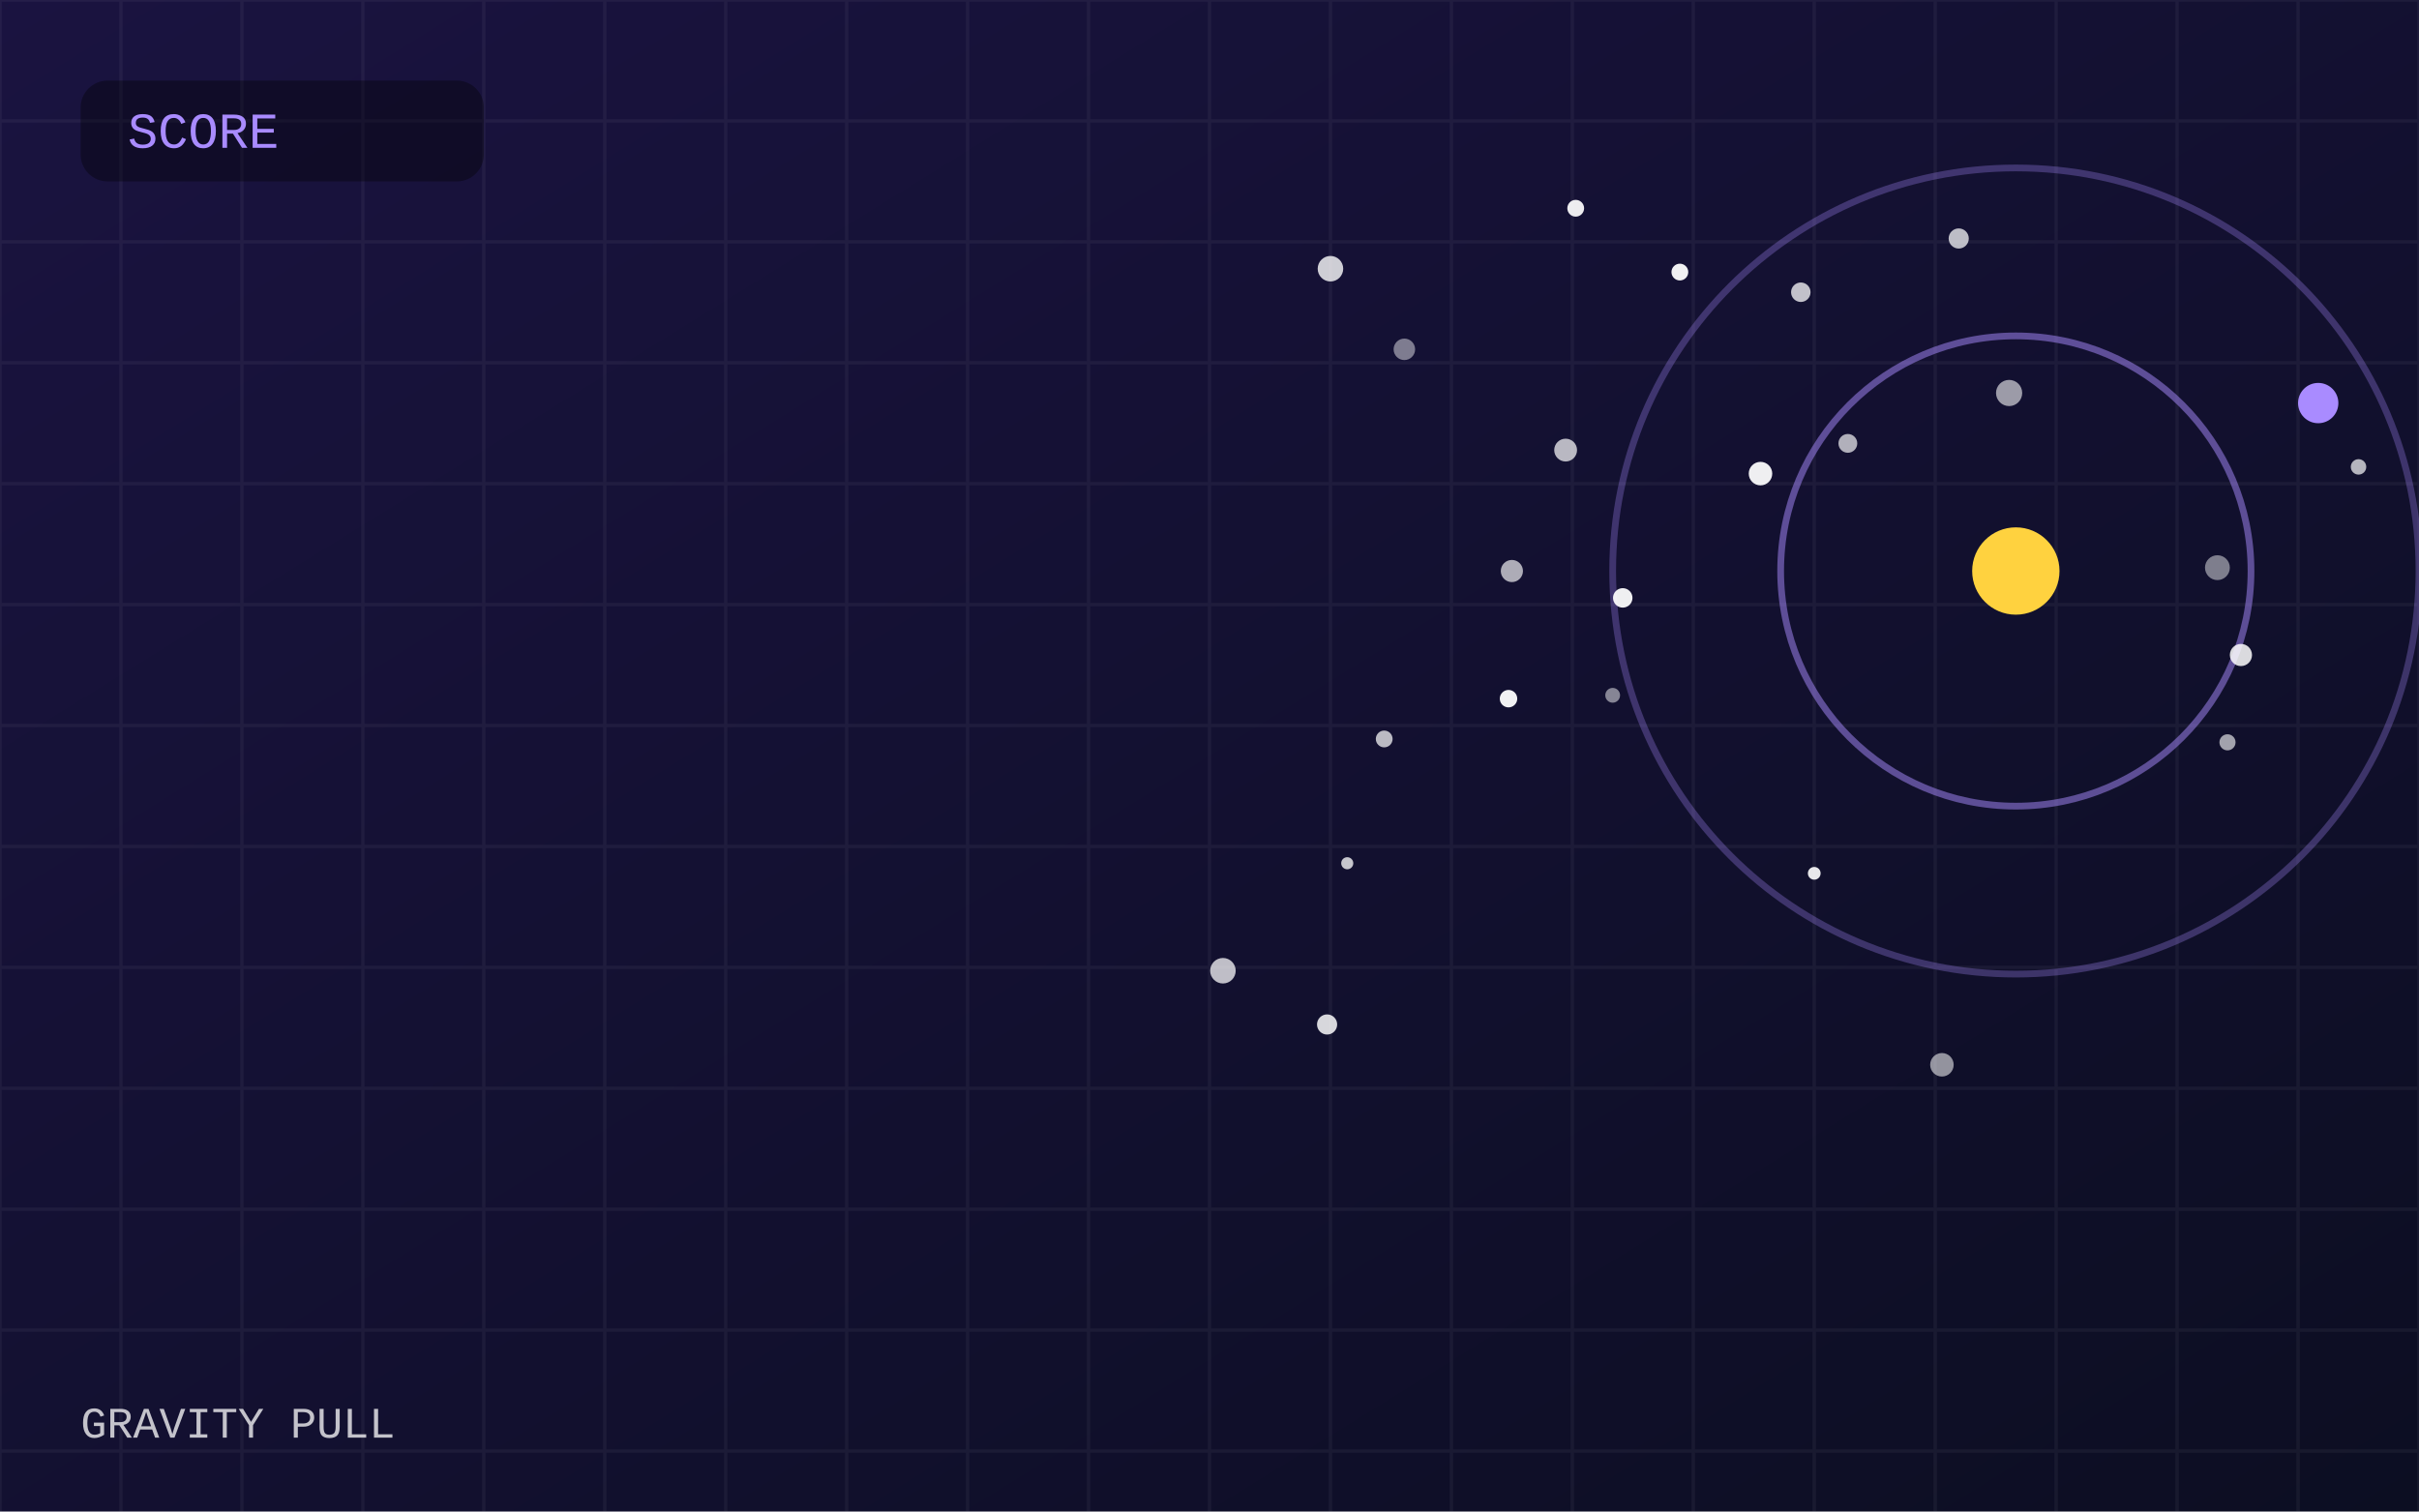
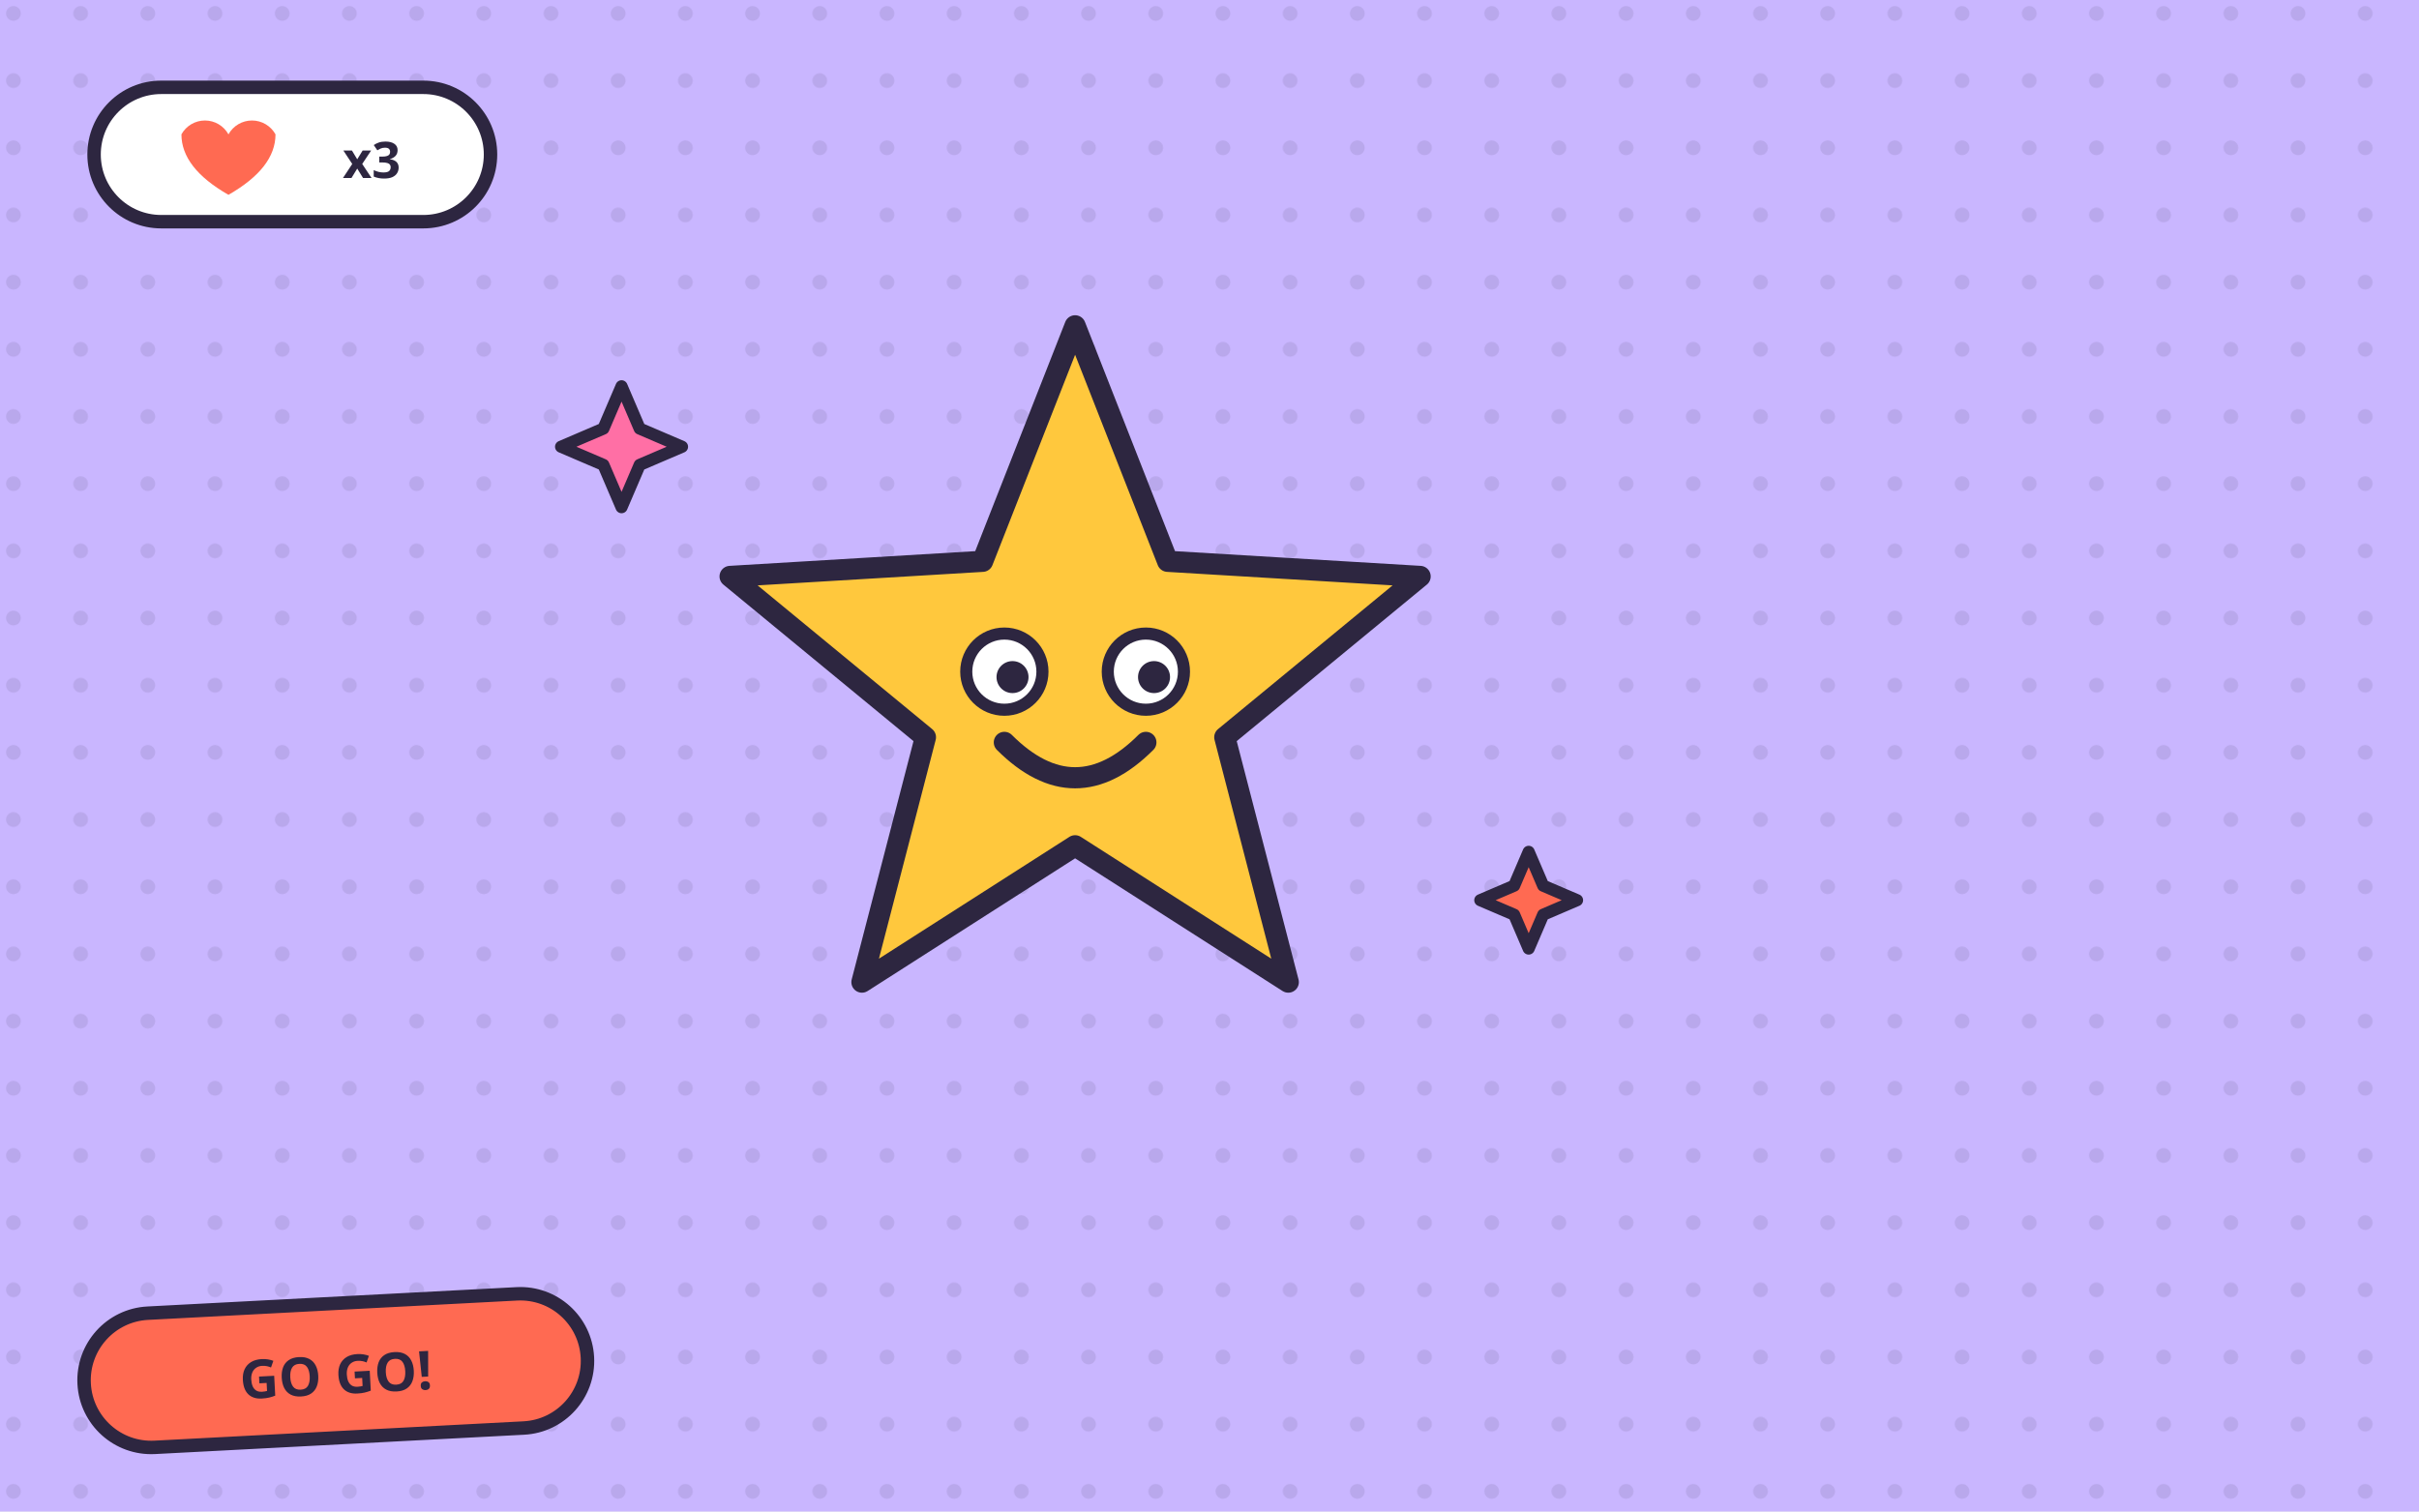
<svg xmlns="http://www.w3.org/2000/svg" viewBox="0 0 720 450" width="720" height="450">
+   <rect width="720" height="450" fill="#C9B6FF" />
  <defs>
-     <linearGradient id="sg" x1="0" y1="0" x2="1" y2="1">
-       <stop offset="0" stop-color="#1A1340" />
-       <stop offset="1" stop-color="#0C0E22" />
-     </linearGradient>
+     <pattern id="ht" width="20" height="20" patternUnits="userSpaceOnUse">
+       <circle cx="4" cy="4" r="2.2" fill="#2D2640" opacity="0.1" />
+     </pattern>
  </defs>
-   <rect width="720" height="450" fill="url(#sg)" />
-   <g opacity="0.05" stroke="#ffffff" stroke-width="1">
-     <line x1="0" y1="0" x2="0" y2="450" />
-     <line x1="36" y1="0" x2="36" y2="450" />
-     <line x1="72" y1="0" x2="72" y2="450" />
-     <line x1="108" y1="0" x2="108" y2="450" />
-     <line x1="144" y1="0" x2="144" y2="450" />
-     <line x1="180" y1="0" x2="180" y2="450" />
-     <line x1="216" y1="0" x2="216" y2="450" />
-     <line x1="252" y1="0" x2="252" y2="450" />
-     <line x1="288" y1="0" x2="288" y2="450" />
-     <line x1="324" y1="0" x2="324" y2="450" />
-     <line x1="360" y1="0" x2="360" y2="450" />
-     <line x1="396" y1="0" x2="396" y2="450" />
-     <line x1="432" y1="0" x2="432" y2="450" />
-     <line x1="468" y1="0" x2="468" y2="450" />
-     <line x1="504" y1="0" x2="504" y2="450" />
-     <line x1="540" y1="0" x2="540" y2="450" />
-     <line x1="576" y1="0" x2="576" y2="450" />
-     <line x1="612" y1="0" x2="612" y2="450" />
-     <line x1="648" y1="0" x2="648" y2="450" />
-     <line x1="684" y1="0" x2="684" y2="450" />
-     <line x1="720" y1="0" x2="720" y2="450" />
-     <line x1="0" y1="0" x2="720" y2="0" />
-     <line x1="0" y1="36" x2="720" y2="36" />
-     <line x1="0" y1="72" x2="720" y2="72" />
-     <line x1="0" y1="108" x2="720" y2="108" />
-     <line x1="0" y1="144" x2="720" y2="144" />
-     <line x1="0" y1="180" x2="720" y2="180" />
-     <line x1="0" y1="216" x2="720" y2="216" />
-     <line x1="0" y1="252" x2="720" y2="252" />
-     <line x1="0" y1="288" x2="720" y2="288" />
-     <line x1="0" y1="324" x2="720" y2="324" />
-     <line x1="0" y1="360" x2="720" y2="360" />
-     <line x1="0" y1="396" x2="720" y2="396" />
-     <line x1="0" y1="432" x2="720" y2="432" />
+   <rect width="720" height="450" fill="url(#ht)" />
+   <g transform="translate(-40,-20) scale(0.9)">
+     <polygon points="400.0,130.0 430.6,207.9 514.1,212.9 449.5,266.1 470.5,347.1 400.0,302.0 329.5,347.1 350.5,266.1 285.9,212.9 369.4,207.9" fill="#FFC83D" stroke="#2D2640" stroke-width="7" stroke-linejoin="round" stroke-linecap="round" />
+     <g>
+       <circle cx="376.6" cy="244.4" r="12.6" fill="#fff" stroke="#2D2640" stroke-width="4" stroke-linejoin="round" stroke-linecap="round" />
+       <circle cx="379.3" cy="246.2" r="5.292" fill="#2D2640" />
+       <circle cx="423.4" cy="244.4" r="12.6" fill="#fff" stroke="#2D2640" stroke-width="4" stroke-linejoin="round" stroke-linecap="round" />
+       <circle cx="426.1" cy="246.2" r="5.292" fill="#2D2640" />
+       <path d="M376.6 267.8 Q400 291.2 423.4 267.8" fill="none" stroke="#2D2640" stroke-width="7" stroke-linejoin="round" stroke-linecap="round" />
+     </g>
+     <path d="M250 150 L256.0 164.0 L270 170 L256.0 176.0 L250 190 L244.0 176.0 L230 170 L244.0 164.0 Z" fill="#FF6FA5" stroke="#2D2640" stroke-width="4" stroke-linejoin="round" stroke-linecap="round" />
+     <path d="M550 304 L554.8 315.2 L566 320 L554.8 324.8 L550 336 L545.2 324.8 L534 320 L545.2 315.2 Z" fill="#FF6A52" stroke="#2D2640" stroke-width="4" stroke-linejoin="round" stroke-linecap="round" />
  </g>
-   <g>
-     <circle cx="600" cy="170" r="70" fill="none" stroke="#A98BFF" stroke-width="2" opacity="0.5" />
-     <circle cx="600" cy="170" r="120" fill="none" stroke="#A98BFF" stroke-width="2" opacity="0.3" />
-     <circle cx="418" cy="104" r="3.2" fill="#fff" opacity="0.45" />
-     <circle cx="751" cy="163" r="2.5" fill="#fff" opacity="0.93" />
-     <circle cx="536" cy="87" r="2.9" fill="#fff" opacity="0.74" />
-     <circle cx="450" cy="170" r="3.3" fill="#fff" opacity="0.65" />
-     <circle cx="663" cy="221" r="2.4" fill="#fff" opacity="0.61" />
-     <circle cx="466" cy="134" r="3.4" fill="#fff" opacity="0.70" />
-     <circle cx="768" cy="165" r="3.9" fill="#fff" opacity="0.85" />
-     <circle cx="449" cy="208" r="2.6" fill="#fff" opacity="0.94" />
-     <circle cx="483" cy="178" r="2.9" fill="#fff" opacity="0.93" />
-     <circle cx="578" cy="317" r="3.5" fill="#fff" opacity="0.55" />
-     <circle cx="401" cy="257" r="1.8" fill="#fff" opacity="0.76" />
-     <circle cx="500" cy="81" r="2.5" fill="#fff" opacity="0.94" />
-     <circle cx="540" cy="260" r="1.9" fill="#fff" opacity="0.90" />
-     <circle cx="524" cy="141" r="3.5" fill="#fff" opacity="0.93" />
-     <circle cx="396" cy="80" r="3.8" fill="#fff" opacity="0.79" />
-     <circle cx="412" cy="220" r="2.5" fill="#fff" opacity="0.71" />
-     <circle cx="480" cy="207" r="2.2" fill="#fff" opacity="0.49" />
-     <circle cx="702" cy="139" r="2.3" fill="#fff" opacity="0.69" />
-     <circle cx="583" cy="71" r="3.0" fill="#fff" opacity="0.72" />
-     <circle cx="364" cy="289" r="3.8" fill="#fff" opacity="0.73" />
-     <circle cx="667" cy="195" r="3.3" fill="#fff" opacity="0.84" />
-     <circle cx="550" cy="132" r="2.8" fill="#fff" opacity="0.67" />
-     <circle cx="660" cy="169" r="3.7" fill="#fff" opacity="0.46" />
-     <circle cx="598" cy="117" r="3.9" fill="#fff" opacity="0.58" />
-     <circle cx="469" cy="62" r="2.5" fill="#fff" opacity="0.92" />
-     <circle cx="395" cy="305" r="3.0" fill="#fff" opacity="0.83" />
-     <circle cx="600" cy="170" r="13" fill="#FFD23F" />
-     <circle cx="690" cy="120" r="6" fill="#A98BFF" />
+   <g transform="translate(28,26)">
+     <rect width="118" height="40" rx="20" fill="#fff" stroke="#2D2640" stroke-width="4" stroke-linejoin="round" stroke-linecap="round" />
+     <path d="M26 14 a8 8 0 0 1 14 0 a8 8 0 0 1 14 0 q0 10 -14 18 q-14 -8 -14 -18 Z" fill="#FF6A52" />
+     <text x="74" y="27" font-family="Arial Black,sans-serif" font-weight="900" font-size="15" fill="#2D2640">x3</text>
  </g>
-   <rect x="24" y="24" width="120" height="30" rx="8" fill="#000" opacity="0.35" />
-   <text x="38" y="44" font-family="Courier New, monospace" font-size="15" fill="#A98BFF">SCORE</text>
-   <text x="24" y="428" font-family="Courier New, monospace" font-size="13" fill="#ffffff" opacity="0.75">GRAVITY PULL</text>
+   <g transform="translate(24,392) rotate(-3)">
+     <rect width="150" height="40" rx="20" fill="#FF6A52" stroke="#2D2640" stroke-width="4" stroke-linejoin="round" stroke-linecap="round" />
+     <text x="75" y="27" font-family="Arial Black,sans-serif" font-weight="900" font-size="16" fill="#2D2640" text-anchor="middle">GO GO!</text>
+   </g>
</svg>
